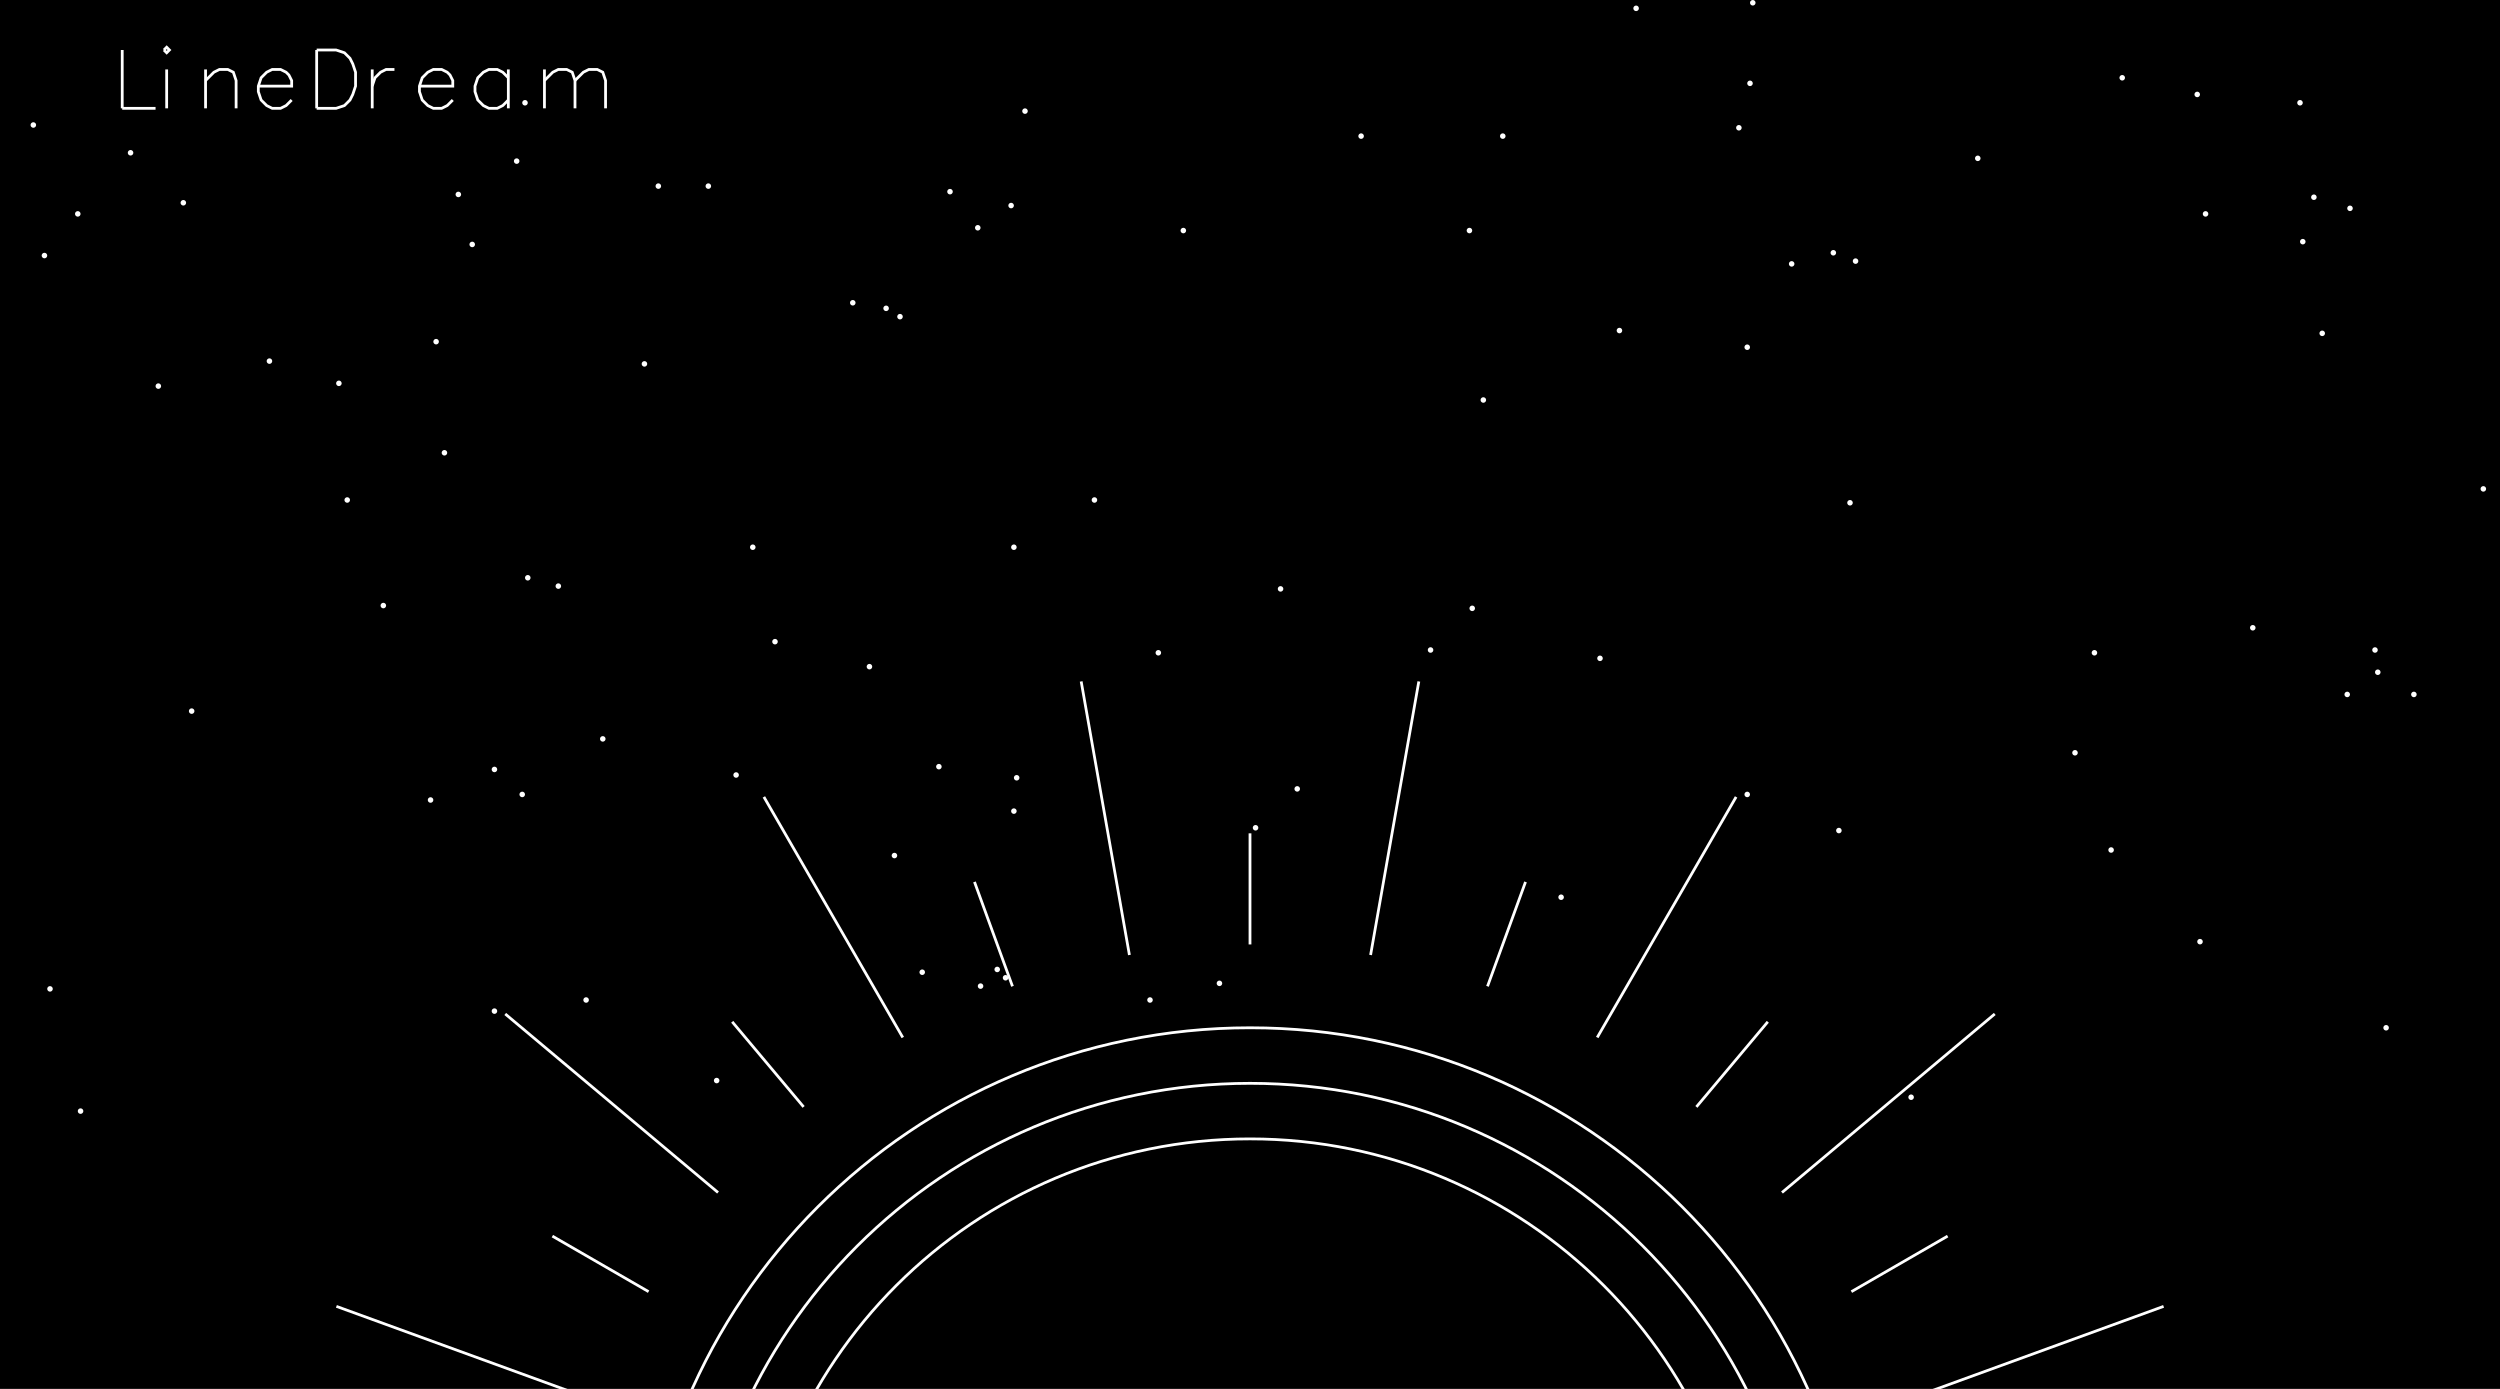
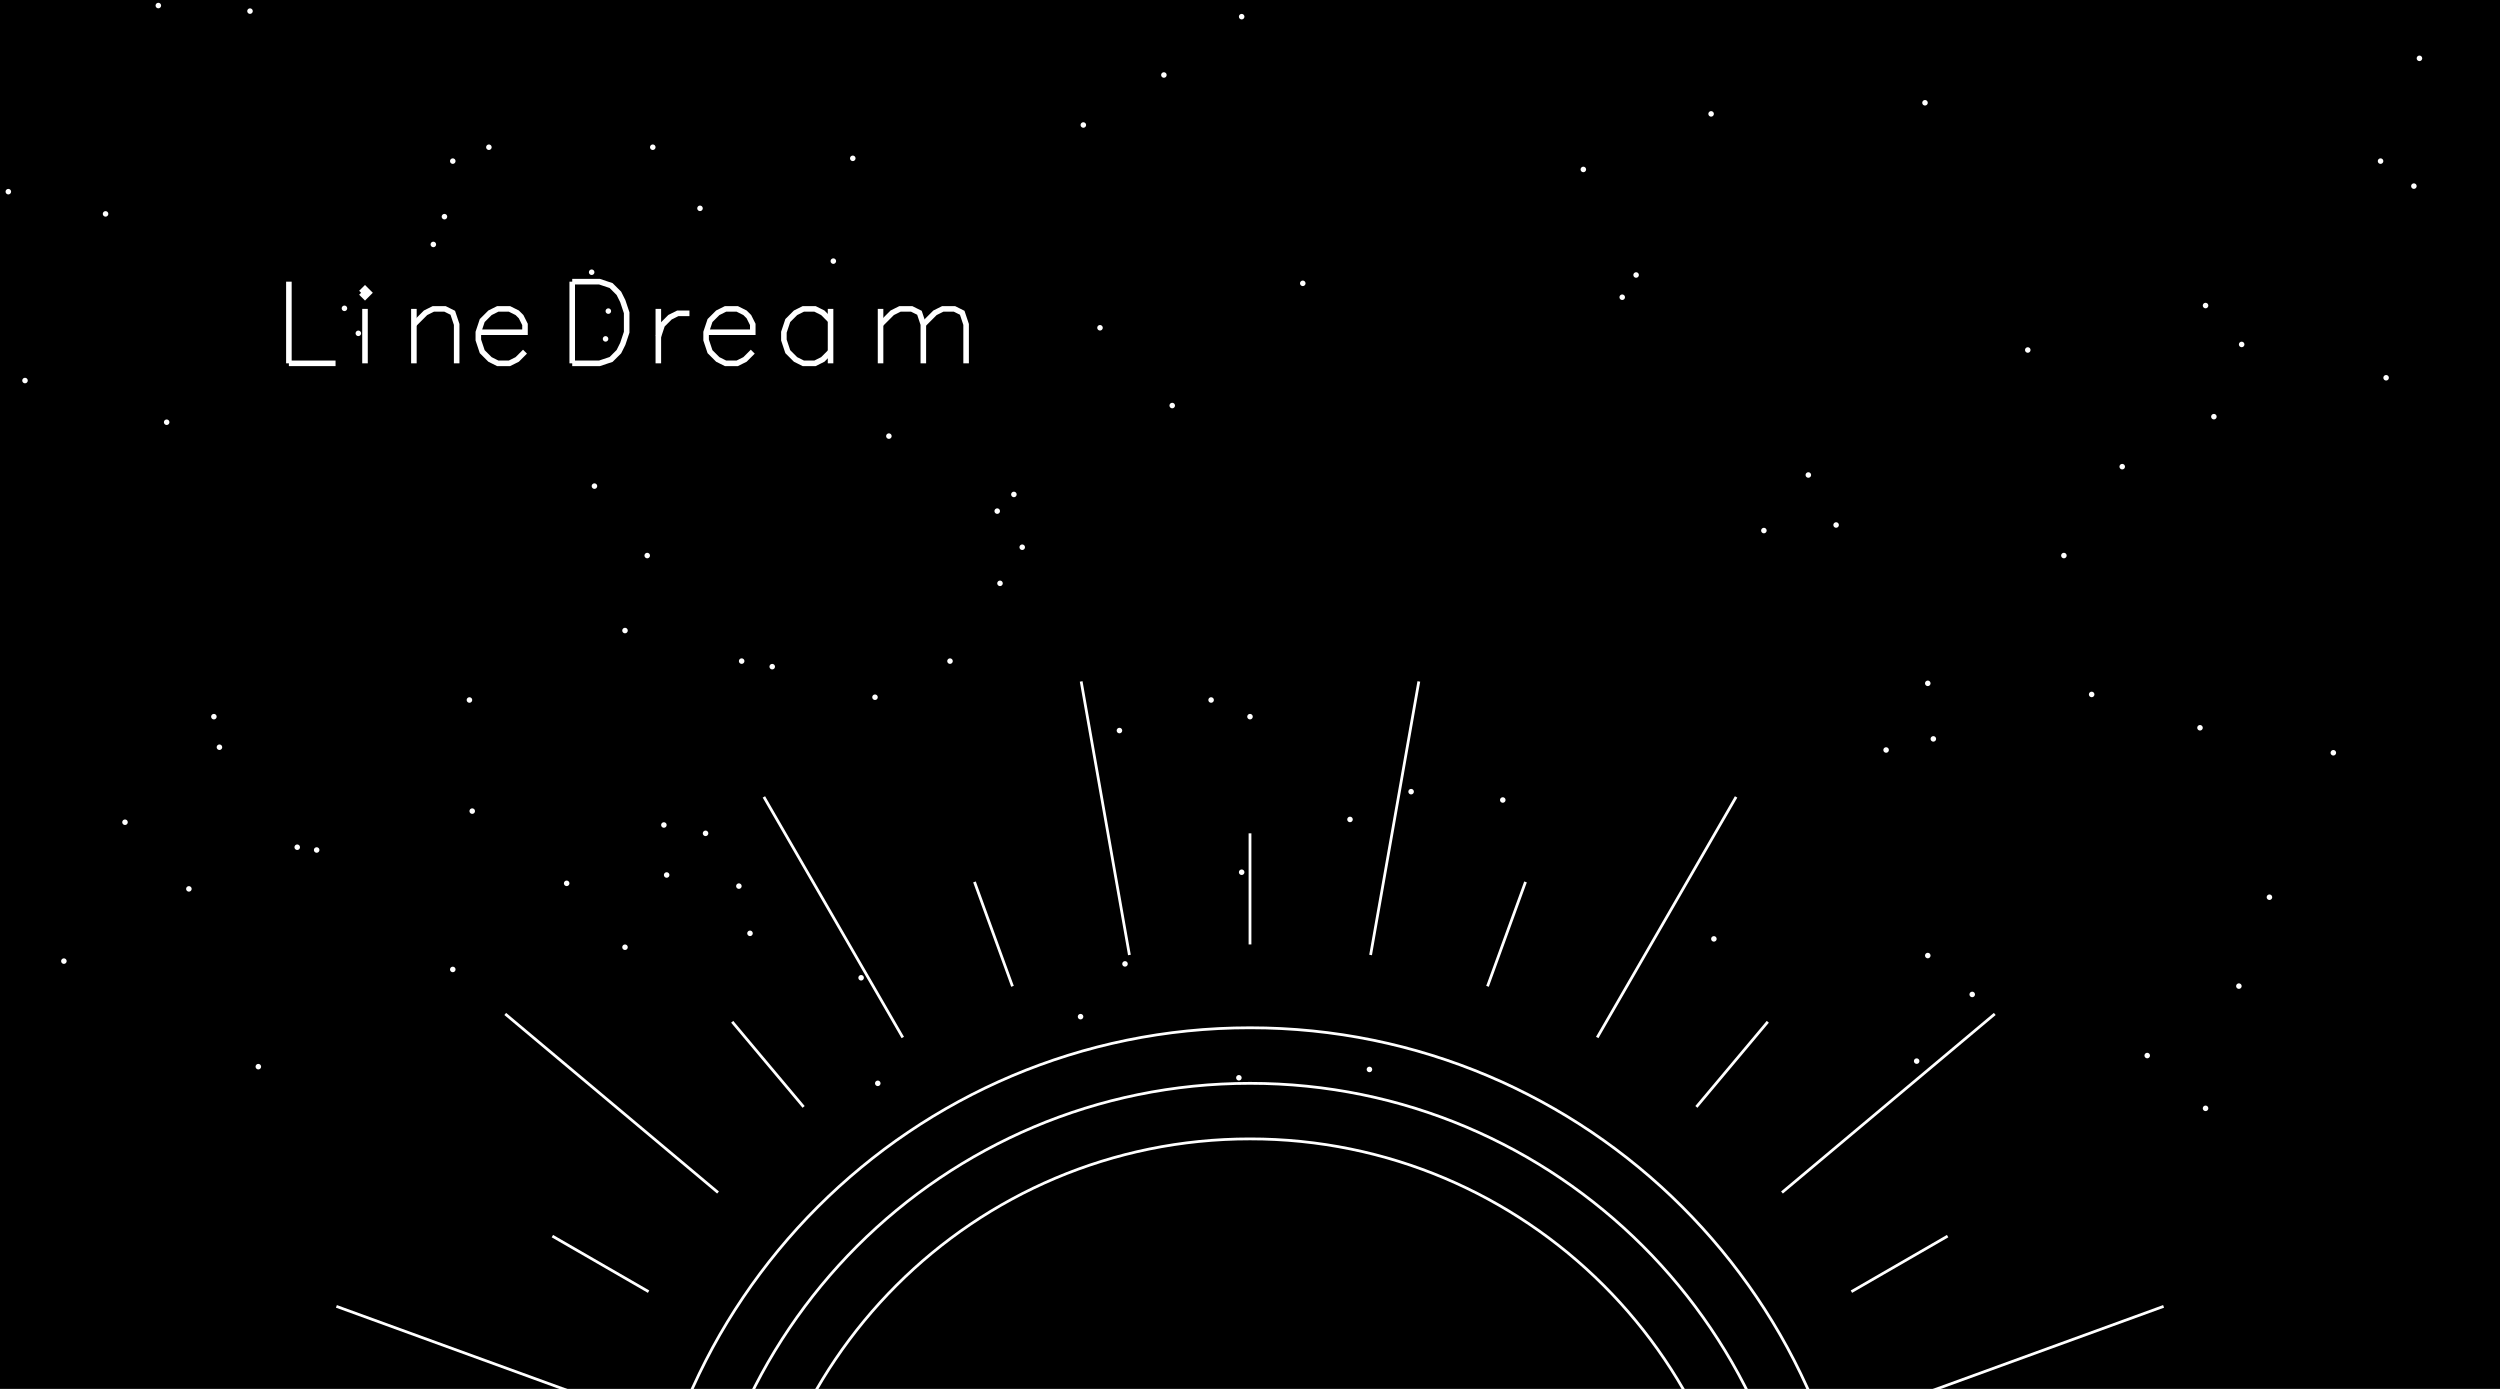
<svg xmlns="http://www.w3.org/2000/svg" width="900" height="500" viewBox="0 0 900 500">
  <defs>
</defs>
  <rect x="0" y="0" width="100%" height="100%" fill="black" />
-   <ellipse cx="47" cy="55" rx="0.5" ry="0.5" fill="none" stroke="white" stroke-width="1" />
-   <ellipse cx="490" cy="49" rx="0.5" ry="0.5" fill="none" stroke="white" stroke-width="1" />
-   <ellipse cx="467" cy="284" rx="0.5" ry="0.5" fill="none" stroke="white" stroke-width="1" />
-   <ellipse cx="631" cy="1" rx="0.5" ry="0.5" fill="none" stroke="white" stroke-width="1" />
-   <ellipse cx="324" cy="114" rx="0.5" ry="0.5" fill="none" stroke="white" stroke-width="1" />
-   <ellipse cx="365" cy="292" rx="0.5" ry="0.5" fill="none" stroke="white" stroke-width="1" />
-   <ellipse cx="186" cy="58" rx="0.5" ry="0.5" fill="none" stroke="white" stroke-width="1" />
-   <ellipse cx="57" cy="139" rx="0.5" ry="0.5" fill="none" stroke="white" stroke-width="1" />
-   <ellipse cx="576" cy="237" rx="0.5" ry="0.5" fill="none" stroke="white" stroke-width="1" />
-   <ellipse cx="534" cy="144" rx="0.5" ry="0.5" fill="none" stroke="white" stroke-width="1" />
-   <ellipse cx="138" cy="218" rx="0.5" ry="0.5" fill="none" stroke="white" stroke-width="1" />
-   <ellipse cx="414" cy="360" rx="0.5" ry="0.5" fill="none" stroke="white" stroke-width="1" />
-   <ellipse cx="352" cy="82" rx="0.5" ry="0.5" fill="none" stroke="white" stroke-width="1" />
-   <ellipse cx="365" cy="197" rx="0.5" ry="0.5" fill="none" stroke="white" stroke-width="1" />
-   <ellipse cx="190" cy="208" rx="0.5" ry="0.5" fill="none" stroke="white" stroke-width="1" />
-   <ellipse cx="332" cy="350" rx="0.5" ry="0.5" fill="none" stroke="white" stroke-width="1" />
-   <ellipse cx="160" cy="163" rx="0.5" ry="0.5" fill="none" stroke="white" stroke-width="1" />
-   <ellipse cx="668" cy="94" rx="0.5" ry="0.5" fill="none" stroke="white" stroke-width="1" />
-   <ellipse cx="307" cy="109" rx="0.5" ry="0.5" fill="none" stroke="white" stroke-width="1" />
-   <ellipse cx="833" cy="71" rx="0.5" ry="0.5" fill="none" stroke="white" stroke-width="1" />
-   <ellipse cx="29" cy="400" rx="0.5" ry="0.5" fill="none" stroke="white" stroke-width="1" />
-   <ellipse cx="662" cy="299" rx="0.5" ry="0.5" fill="none" stroke="white" stroke-width="1" />
-   <ellipse cx="69" cy="256" rx="0.5" ry="0.5" fill="none" stroke="white" stroke-width="1" />
-   <ellipse cx="265" cy="279" rx="0.5" ry="0.5" fill="none" stroke="white" stroke-width="1" />
-   <ellipse cx="211" cy="360" rx="0.5" ry="0.5" fill="none" stroke="white" stroke-width="1" />
-   <ellipse cx="188" cy="286" rx="0.5" ry="0.5" fill="none" stroke="white" stroke-width="1" />
-   <ellipse cx="178" cy="364" rx="0.5" ry="0.5" fill="none" stroke="white" stroke-width="1" />
-   <ellipse cx="846" cy="75" rx="0.5" ry="0.5" fill="none" stroke="white" stroke-width="1" />
-   <ellipse cx="28" cy="77" rx="0.5" ry="0.5" fill="none" stroke="white" stroke-width="1" />
-   <ellipse cx="859" cy="370" rx="0.5" ry="0.5" fill="none" stroke="white" stroke-width="1" />
-   <ellipse cx="829" cy="87" rx="0.5" ry="0.5" fill="none" stroke="white" stroke-width="1" />
-   <ellipse cx="562" cy="323" rx="0.5" ry="0.5" fill="none" stroke="white" stroke-width="1" />
-   <ellipse cx="12" cy="45" rx="0.5" ry="0.5" fill="none" stroke="white" stroke-width="1" />
-   <ellipse cx="394" cy="180" rx="0.5" ry="0.5" fill="none" stroke="white" stroke-width="1" />
-   <ellipse cx="855" cy="234" rx="0.5" ry="0.5" fill="none" stroke="white" stroke-width="1" />
-   <ellipse cx="366" cy="280" rx="0.5" ry="0.5" fill="none" stroke="white" stroke-width="1" />
-   <ellipse cx="342" cy="69" rx="0.5" ry="0.5" fill="none" stroke="white" stroke-width="1" />
-   <ellipse cx="794" cy="77" rx="0.5" ry="0.5" fill="none" stroke="white" stroke-width="1" />
-   <ellipse cx="66" cy="73" rx="0.5" ry="0.5" fill="none" stroke="white" stroke-width="1" />
-   <ellipse cx="811" cy="226" rx="0.5" ry="0.5" fill="none" stroke="white" stroke-width="1" />
-   <ellipse cx="362" cy="352" rx="0.5" ry="0.5" fill="none" stroke="white" stroke-width="1" />
-   <ellipse cx="869" cy="250" rx="0.5" ry="0.5" fill="none" stroke="white" stroke-width="1" />
-   <ellipse cx="747" cy="271" rx="0.5" ry="0.5" fill="none" stroke="white" stroke-width="1" />
-   <ellipse cx="541" cy="49" rx="0.5" ry="0.5" fill="none" stroke="white" stroke-width="1" />
-   <ellipse cx="217" cy="266" rx="0.5" ry="0.5" fill="none" stroke="white" stroke-width="1" />
-   <ellipse cx="157" cy="123" rx="0.5" ry="0.5" fill="none" stroke="white" stroke-width="1" />
-   <ellipse cx="258" cy="389" rx="0.5" ry="0.5" fill="none" stroke="white" stroke-width="1" />
-   <ellipse cx="828" cy="37" rx="0.5" ry="0.5" fill="none" stroke="white" stroke-width="1" />
-   <ellipse cx="319" cy="111" rx="0.5" ry="0.5" fill="none" stroke="white" stroke-width="1" />
-   <ellipse cx="688" cy="395" rx="0.5" ry="0.5" fill="none" stroke="white" stroke-width="1" />
-   <ellipse cx="754" cy="235" rx="0.5" ry="0.5" fill="none" stroke="white" stroke-width="1" />
-   <ellipse cx="170" cy="88" rx="0.5" ry="0.5" fill="none" stroke="white" stroke-width="1" />
-   <ellipse cx="201" cy="211" rx="0.5" ry="0.5" fill="none" stroke="white" stroke-width="1" />
-   <ellipse cx="322" cy="308" rx="0.5" ry="0.5" fill="none" stroke="white" stroke-width="1" />
-   <ellipse cx="764" cy="28" rx="0.5" ry="0.5" fill="none" stroke="white" stroke-width="1" />
-   <ellipse cx="237" cy="67" rx="0.5" ry="0.5" fill="none" stroke="white" stroke-width="1" />
-   <ellipse cx="666" cy="181" rx="0.5" ry="0.5" fill="none" stroke="white" stroke-width="1" />
-   <ellipse cx="630" cy="30" rx="0.5" ry="0.5" fill="none" stroke="white" stroke-width="1" />
-   <ellipse cx="232" cy="131" rx="0.5" ry="0.5" fill="none" stroke="white" stroke-width="1" />
-   <ellipse cx="125" cy="180" rx="0.5" ry="0.5" fill="none" stroke="white" stroke-width="1" />
-   <ellipse cx="894" cy="176" rx="0.5" ry="0.5" fill="none" stroke="white" stroke-width="1" />
-   <ellipse cx="439" cy="354" rx="0.5" ry="0.5" fill="none" stroke="white" stroke-width="1" />
-   <ellipse cx="426" cy="83" rx="0.5" ry="0.5" fill="none" stroke="white" stroke-width="1" />
-   <ellipse cx="271" cy="197" rx="0.5" ry="0.5" fill="none" stroke="white" stroke-width="1" />
-   <ellipse cx="856" cy="242" rx="0.5" ry="0.5" fill="none" stroke="white" stroke-width="1" />
-   <ellipse cx="338" cy="276" rx="0.5" ry="0.5" fill="none" stroke="white" stroke-width="1" />
-   <ellipse cx="16" cy="92" rx="0.5" ry="0.5" fill="none" stroke="white" stroke-width="1" />
-   <ellipse cx="178" cy="277" rx="0.5" ry="0.5" fill="none" stroke="white" stroke-width="1" />
-   <ellipse cx="165" cy="70" rx="0.5" ry="0.5" fill="none" stroke="white" stroke-width="1" />
-   <ellipse cx="629" cy="286" rx="0.5" ry="0.5" fill="none" stroke="white" stroke-width="1" />
-   <ellipse cx="529" cy="83" rx="0.5" ry="0.5" fill="none" stroke="white" stroke-width="1" />
-   <ellipse cx="760" cy="306" rx="0.5" ry="0.5" fill="none" stroke="white" stroke-width="1" />
-   <ellipse cx="583" cy="119" rx="0.5" ry="0.5" fill="none" stroke="white" stroke-width="1" />
-   <ellipse cx="313" cy="240" rx="0.5" ry="0.5" fill="none" stroke="white" stroke-width="1" />
-   <ellipse cx="122" cy="138" rx="0.5" ry="0.5" fill="none" stroke="white" stroke-width="1" />
-   <ellipse cx="97" cy="130" rx="0.5" ry="0.5" fill="none" stroke="white" stroke-width="1" />
-   <ellipse cx="626" cy="46" rx="0.5" ry="0.5" fill="none" stroke="white" stroke-width="1" />
-   <ellipse cx="836" cy="120" rx="0.5" ry="0.5" fill="none" stroke="white" stroke-width="1" />
-   <ellipse cx="629" cy="125" rx="0.5" ry="0.5" fill="none" stroke="white" stroke-width="1" />
-   <ellipse cx="845" cy="250" rx="0.5" ry="0.5" fill="none" stroke="white" stroke-width="1" />
-   <ellipse cx="189" cy="37" rx="0.5" ry="0.5" fill="none" stroke="white" stroke-width="1" />
-   <ellipse cx="589" cy="3" rx="0.5" ry="0.5" fill="none" stroke="white" stroke-width="1" />
-   <ellipse cx="792" cy="339" rx="0.5" ry="0.5" fill="none" stroke="white" stroke-width="1" />
-   <ellipse cx="155" cy="288" rx="0.5" ry="0.5" fill="none" stroke="white" stroke-width="1" />
-   <ellipse cx="369" cy="40" rx="0.5" ry="0.5" fill="none" stroke="white" stroke-width="1" />
-   <ellipse cx="417" cy="235" rx="0.5" ry="0.5" fill="none" stroke="white" stroke-width="1" />
-   <ellipse cx="452" cy="298" rx="0.5" ry="0.5" fill="none" stroke="white" stroke-width="1" />
-   <ellipse cx="18" cy="356" rx="0.5" ry="0.5" fill="none" stroke="white" stroke-width="1" />
-   <ellipse cx="461" cy="212" rx="0.5" ry="0.5" fill="none" stroke="white" stroke-width="1" />
-   <ellipse cx="791" cy="34" rx="0.5" ry="0.5" fill="none" stroke="white" stroke-width="1" />
-   <ellipse cx="279" cy="231" rx="0.5" ry="0.5" fill="none" stroke="white" stroke-width="1" />
-   <ellipse cx="359" cy="349" rx="0.5" ry="0.5" fill="none" stroke="white" stroke-width="1" />
-   <ellipse cx="515" cy="234" rx="0.5" ry="0.5" fill="none" stroke="white" stroke-width="1" />
-   <ellipse cx="660" cy="91" rx="0.5" ry="0.5" fill="none" stroke="white" stroke-width="1" />
-   <ellipse cx="712" cy="57" rx="0.5" ry="0.5" fill="none" stroke="white" stroke-width="1" />
-   <ellipse cx="364" cy="74" rx="0.5" ry="0.5" fill="none" stroke="white" stroke-width="1" />
-   <ellipse cx="353" cy="355" rx="0.5" ry="0.5" fill="none" stroke="white" stroke-width="1" />
-   <ellipse cx="530" cy="219" rx="0.5" ry="0.5" fill="none" stroke="white" stroke-width="1" />
-   <ellipse cx="645" cy="95" rx="0.5" ry="0.5" fill="none" stroke="white" stroke-width="1" />
-   <ellipse cx="255" cy="67" rx="0.5" ry="0.5" fill="none" stroke="white" stroke-width="1" />
+   <ellipse cx="616" cy="41" rx="0.5" ry="0.5" fill="none" stroke="white" stroke-width="1" />
+   <ellipse cx="9" cy="137" rx="0.5" ry="0.5" fill="none" stroke="white" stroke-width="1" />
+   <ellipse cx="486" cy="295" rx="0.5" ry="0.5" fill="none" stroke="white" stroke-width="1" />
+   <ellipse cx="60" cy="152" rx="0.5" ry="0.5" fill="none" stroke="white" stroke-width="1" />
+   <ellipse cx="450" cy="258" rx="0.5" ry="0.5" fill="none" stroke="white" stroke-width="1" />
+   <ellipse cx="300" cy="94" rx="0.5" ry="0.5" fill="none" stroke="white" stroke-width="1" />
+   <ellipse cx="156" cy="88" rx="0.5" ry="0.5" fill="none" stroke="white" stroke-width="1" />
+   <ellipse cx="806" cy="355" rx="0.5" ry="0.5" fill="none" stroke="white" stroke-width="1" />
+   <ellipse cx="365" cy="178" rx="0.5" ry="0.5" fill="none" stroke="white" stroke-width="1" />
+   <ellipse cx="79" cy="269" rx="0.5" ry="0.5" fill="none" stroke="white" stroke-width="1" />
+   <ellipse cx="204" cy="318" rx="0.5" ry="0.5" fill="none" stroke="white" stroke-width="1" />
+   <ellipse cx="267" cy="238" rx="0.5" ry="0.5" fill="none" stroke="white" stroke-width="1" />
+   <ellipse cx="23" cy="346" rx="0.5" ry="0.5" fill="none" stroke="white" stroke-width="1" />
+   <ellipse cx="857" cy="58" rx="0.5" ry="0.5" fill="none" stroke="white" stroke-width="1" />
+   <ellipse cx="254" cy="300" rx="0.5" ry="0.5" fill="none" stroke="white" stroke-width="1" />
+   <ellipse cx="635" cy="191" rx="0.5" ry="0.5" fill="none" stroke="white" stroke-width="1" />
+   <ellipse cx="316" cy="390" rx="0.5" ry="0.5" fill="none" stroke="white" stroke-width="1" />
+   <ellipse cx="396" cy="118" rx="0.5" ry="0.5" fill="none" stroke="white" stroke-width="1" />
+   <ellipse cx="696" cy="266" rx="0.5" ry="0.5" fill="none" stroke="white" stroke-width="1" />
+   <ellipse cx="169" cy="252" rx="0.5" ry="0.5" fill="none" stroke="white" stroke-width="1" />
+   <ellipse cx="225" cy="341" rx="0.5" ry="0.5" fill="none" stroke="white" stroke-width="1" />
+   <ellipse cx="359" cy="184" rx="0.5" ry="0.5" fill="none" stroke="white" stroke-width="1" />
+   <ellipse cx="679" cy="270" rx="0.5" ry="0.5" fill="none" stroke="white" stroke-width="1" />
+   <ellipse cx="124" cy="111" rx="0.5" ry="0.5" fill="none" stroke="white" stroke-width="1" />
+   <ellipse cx="3" cy="69" rx="0.5" ry="0.5" fill="none" stroke="white" stroke-width="1" />
+   <ellipse cx="693" cy="37" rx="0.5" ry="0.5" fill="none" stroke="white" stroke-width="1" />
+   <ellipse cx="493" cy="385" rx="0.5" ry="0.5" fill="none" stroke="white" stroke-width="1" />
+   <ellipse cx="859" cy="136" rx="0.5" ry="0.5" fill="none" stroke="white" stroke-width="1" />
+   <ellipse cx="266" cy="319" rx="0.5" ry="0.5" fill="none" stroke="white" stroke-width="1" />
+   <ellipse cx="419" cy="27" rx="0.5" ry="0.5" fill="none" stroke="white" stroke-width="1" />
+   <ellipse cx="710" cy="358" rx="0.5" ry="0.5" fill="none" stroke="white" stroke-width="1" />
+   <ellipse cx="57" cy="2" rx="0.5" ry="0.5" fill="none" stroke="white" stroke-width="1" />
+   <ellipse cx="869" cy="67" rx="0.5" ry="0.5" fill="none" stroke="white" stroke-width="1" />
+   <ellipse cx="584" cy="107" rx="0.5" ry="0.5" fill="none" stroke="white" stroke-width="1" />
+   <ellipse cx="797" cy="150" rx="0.5" ry="0.5" fill="none" stroke="white" stroke-width="1" />
+   <ellipse cx="270" cy="336" rx="0.5" ry="0.5" fill="none" stroke="white" stroke-width="1" />
+   <ellipse cx="163" cy="349" rx="0.5" ry="0.5" fill="none" stroke="white" stroke-width="1" />
+   <ellipse cx="840" cy="271" rx="0.5" ry="0.5" fill="none" stroke="white" stroke-width="1" />
+   <ellipse cx="794" cy="399" rx="0.5" ry="0.5" fill="none" stroke="white" stroke-width="1" />
+   <ellipse cx="403" cy="263" rx="0.5" ry="0.5" fill="none" stroke="white" stroke-width="1" />
+   <ellipse cx="694" cy="344" rx="0.5" ry="0.5" fill="none" stroke="white" stroke-width="1" />
+   <ellipse cx="589" cy="99" rx="0.5" ry="0.5" fill="none" stroke="white" stroke-width="1" />
+   <ellipse cx="163" cy="58" rx="0.5" ry="0.5" fill="none" stroke="white" stroke-width="1" />
+   <ellipse cx="730" cy="126" rx="0.5" ry="0.5" fill="none" stroke="white" stroke-width="1" />
+   <ellipse cx="307" cy="57" rx="0.5" ry="0.5" fill="none" stroke="white" stroke-width="1" />
+   <ellipse cx="252" cy="75" rx="0.5" ry="0.5" fill="none" stroke="white" stroke-width="1" />
+   <ellipse cx="233" cy="200" rx="0.5" ry="0.5" fill="none" stroke="white" stroke-width="1" />
+   <ellipse cx="93" cy="384" rx="0.5" ry="0.5" fill="none" stroke="white" stroke-width="1" />
+   <ellipse cx="77" cy="258" rx="0.5" ry="0.5" fill="none" stroke="white" stroke-width="1" />
+   <ellipse cx="446" cy="388" rx="0.5" ry="0.5" fill="none" stroke="white" stroke-width="1" />
+   <ellipse cx="170" cy="292" rx="0.5" ry="0.5" fill="none" stroke="white" stroke-width="1" />
+   <ellipse cx="405" cy="347" rx="0.5" ry="0.5" fill="none" stroke="white" stroke-width="1" />
+   <ellipse cx="68" cy="320" rx="0.5" ry="0.5" fill="none" stroke="white" stroke-width="1" />
+   <ellipse cx="240" cy="315" rx="0.5" ry="0.5" fill="none" stroke="white" stroke-width="1" />
+   <ellipse cx="764" cy="168" rx="0.5" ry="0.5" fill="none" stroke="white" stroke-width="1" />
+   <ellipse cx="342" cy="238" rx="0.5" ry="0.5" fill="none" stroke="white" stroke-width="1" />
+   <ellipse cx="690" cy="382" rx="0.5" ry="0.5" fill="none" stroke="white" stroke-width="1" />
+   <ellipse cx="743" cy="200" rx="0.5" ry="0.5" fill="none" stroke="white" stroke-width="1" />
+   <ellipse cx="320" cy="157" rx="0.5" ry="0.5" fill="none" stroke="white" stroke-width="1" />
+   <ellipse cx="422" cy="146" rx="0.5" ry="0.5" fill="none" stroke="white" stroke-width="1" />
+   <ellipse cx="235" cy="53" rx="0.5" ry="0.5" fill="none" stroke="white" stroke-width="1" />
+   <ellipse cx="368" cy="197" rx="0.5" ry="0.5" fill="none" stroke="white" stroke-width="1" />
+   <ellipse cx="570" cy="61" rx="0.5" ry="0.5" fill="none" stroke="white" stroke-width="1" />
+   <ellipse cx="390" cy="45" rx="0.5" ry="0.5" fill="none" stroke="white" stroke-width="1" />
+   <ellipse cx="360" cy="210" rx="0.5" ry="0.5" fill="none" stroke="white" stroke-width="1" />
+   <ellipse cx="45" cy="296" rx="0.5" ry="0.5" fill="none" stroke="white" stroke-width="1" />
+   <ellipse cx="651" cy="171" rx="0.5" ry="0.5" fill="none" stroke="white" stroke-width="1" />
+   <ellipse cx="661" cy="189" rx="0.5" ry="0.5" fill="none" stroke="white" stroke-width="1" />
+   <ellipse cx="214" cy="175" rx="0.5" ry="0.5" fill="none" stroke="white" stroke-width="1" />
+   <ellipse cx="160" cy="78" rx="0.5" ry="0.5" fill="none" stroke="white" stroke-width="1" />
+   <ellipse cx="239" cy="297" rx="0.5" ry="0.5" fill="none" stroke="white" stroke-width="1" />
+   <ellipse cx="817" cy="323" rx="0.5" ry="0.5" fill="none" stroke="white" stroke-width="1" />
+   <ellipse cx="114" cy="306" rx="0.5" ry="0.5" fill="none" stroke="white" stroke-width="1" />
+   <ellipse cx="807" cy="124" rx="0.5" ry="0.5" fill="none" stroke="white" stroke-width="1" />
+   <ellipse cx="225" cy="227" rx="0.5" ry="0.5" fill="none" stroke="white" stroke-width="1" />
+   <ellipse cx="218" cy="122" rx="0.5" ry="0.5" fill="none" stroke="white" stroke-width="1" />
+   <ellipse cx="753" cy="250" rx="0.5" ry="0.5" fill="none" stroke="white" stroke-width="1" />
+   <ellipse cx="617" cy="338" rx="0.5" ry="0.5" fill="none" stroke="white" stroke-width="1" />
+   <ellipse cx="176" cy="53" rx="0.5" ry="0.5" fill="none" stroke="white" stroke-width="1" />
+   <ellipse cx="871" cy="21" rx="0.5" ry="0.5" fill="none" stroke="white" stroke-width="1" />
+   <ellipse cx="694" cy="246" rx="0.5" ry="0.5" fill="none" stroke="white" stroke-width="1" />
+   <ellipse cx="278" cy="240" rx="0.5" ry="0.5" fill="none" stroke="white" stroke-width="1" />
+   <ellipse cx="447" cy="6" rx="0.5" ry="0.5" fill="none" stroke="white" stroke-width="1" />
+   <ellipse cx="129" cy="120" rx="0.5" ry="0.5" fill="none" stroke="white" stroke-width="1" />
+   <ellipse cx="310" cy="352" rx="0.5" ry="0.5" fill="none" stroke="white" stroke-width="1" />
+   <ellipse cx="389" cy="366" rx="0.5" ry="0.5" fill="none" stroke="white" stroke-width="1" />
+   <ellipse cx="469" cy="102" rx="0.5" ry="0.5" fill="none" stroke="white" stroke-width="1" />
+   <ellipse cx="107" cy="305" rx="0.5" ry="0.5" fill="none" stroke="white" stroke-width="1" />
+   <ellipse cx="213" cy="98" rx="0.5" ry="0.5" fill="none" stroke="white" stroke-width="1" />
+   <ellipse cx="315" cy="251" rx="0.5" ry="0.5" fill="none" stroke="white" stroke-width="1" />
+   <ellipse cx="219" cy="112" rx="0.5" ry="0.5" fill="none" stroke="white" stroke-width="1" />
+   <ellipse cx="38" cy="77" rx="0.5" ry="0.5" fill="none" stroke="white" stroke-width="1" />
+   <ellipse cx="773" cy="380" rx="0.5" ry="0.5" fill="none" stroke="white" stroke-width="1" />
+   <ellipse cx="436" cy="252" rx="0.5" ry="0.5" fill="none" stroke="white" stroke-width="1" />
+   <ellipse cx="792" cy="262" rx="0.5" ry="0.5" fill="none" stroke="white" stroke-width="1" />
+   <ellipse cx="508" cy="285" rx="0.5" ry="0.5" fill="none" stroke="white" stroke-width="1" />
+   <ellipse cx="90" cy="4" rx="0.5" ry="0.5" fill="none" stroke="white" stroke-width="1" />
+   <ellipse cx="447" cy="314" rx="0.5" ry="0.5" fill="none" stroke="white" stroke-width="1" />
+   <ellipse cx="541" cy="288" rx="0.5" ry="0.5" fill="none" stroke="white" stroke-width="1" />
+   <ellipse cx="794" cy="110" rx="0.5" ry="0.5" fill="none" stroke="white" stroke-width="1" />
  <ellipse cx="450.0" cy="590.0" rx="180" ry="180" fill="none" stroke="white" stroke-width="1" />
  <ellipse cx="450.0" cy="590.0" rx="200" ry="200" fill="none" stroke="white" stroke-width="1" />
  <ellipse cx="450.0" cy="590.0" rx="220" ry="220" fill="none" stroke="white" stroke-width="1" />
  <path d="M700.0,590 L800.0,590" fill="none" stroke="white" stroke-width="1" />
  <path d="M696.202,546.588 L735.594,539.642" fill="none" stroke="white" stroke-width="1" />
  <path d="M684.923,504.495 L778.892,470.293" fill="none" stroke="white" stroke-width="1" />
  <path d="M666.506,465 L701.147,445" fill="none" stroke="white" stroke-width="1" />
  <path d="M641.511,429.303 L718.116,365.024" fill="none" stroke="white" stroke-width="1" />
  <path d="M610.697,398.489 L636.408,367.847" fill="none" stroke="white" stroke-width="1" />
  <path d="M575.0,373.494 L625.0,286.891" fill="none" stroke="white" stroke-width="1" />
  <path d="M535.505,355.077 L549.186,317.489" fill="none" stroke="white" stroke-width="1" />
  <path d="M493.412,343.798 L510.777,245.317" fill="none" stroke="white" stroke-width="1" />
  <path d="M450,340.0 L450,300.0" fill="none" stroke="white" stroke-width="1" />
  <path d="M406.588,343.798 L389.223,245.317" fill="none" stroke="white" stroke-width="1" />
  <path d="M364.495,355.077 L350.814,317.489" fill="none" stroke="white" stroke-width="1" />
  <path d="M325,373.494 L275,286.891" fill="none" stroke="white" stroke-width="1" />
  <path d="M289.303,398.489 L263.592,367.847" fill="none" stroke="white" stroke-width="1" />
  <path d="M258.489,429.303 L181.884,365.024" fill="none" stroke="white" stroke-width="1" />
  <path d="M233.494,465.0 L198.853,445.0" fill="none" stroke="white" stroke-width="1" />
  <path d="M215.077,504.495 L121.108,470.293" fill="none" stroke="white" stroke-width="1" />
  <path d="M203.798,546.588 L164.406,539.642" fill="none" stroke="white" stroke-width="1" />
-   <path d="M44.0,18.0 L44.0,39.0" fill="none" stroke="white" stroke-width="1" />
-   <path d="M44.0,39.0 L56.0,39.0" fill="none" stroke="white" stroke-width="1" />
-   <path d="M59.0,18.0 L60.0,19.0 L61.0,18.0 L60.0,17.0 L59.0,18.0" fill="none" stroke="white" stroke-width="1" />
-   <path d="M60.0,25.0 L60.0,39.0" fill="none" stroke="white" stroke-width="1" />
-   <path d="M74.0,25.0 L74.0,39.0" fill="none" stroke="white" stroke-width="1" />
-   <path d="M74.0,29.0 L77.0,26.0 L79.0,25.0 L82.0,25.0 L84.0,26.0 L85.0,29.0 L85.0,39.0" fill="none" stroke="white" stroke-width="1" />
-   <path d="M93.0,31.0 L105.0,31.0 L105.0,29.0 L104.0,27.0 L103.0,26.0 L101.0,25.0 L98.0,25.0 L96.0,26.0 L94.0,28.0 L93.0,31.0 L93.0,33.0 L94.0,36.0 L96.0,38.0 L98.0,39.0 L101.0,39.0 L103.0,38.0 L105.0,36.0" fill="none" stroke="white" stroke-width="1" />
-   <path d="M114.0,18.0 L114.0,39.0" fill="none" stroke="white" stroke-width="1" />
-   <path d="M114.0,18.0 L121.0,18.0 L124.0,19.0 L126.0,21.0 L127.0,23.0 L128.0,26.0 L128.0,31.0 L127.0,34.0 L126.0,36.0 L124.0,38.0 L121.0,39.0 L114.0,39.0" fill="none" stroke="white" stroke-width="1" />
-   <path d="M134.0,25.0 L134.0,39.0" fill="none" stroke="white" stroke-width="1" />
-   <path d="M134.0,31.0 L135.0,28.0 L137.0,26.0 L139.0,25.0 L142.0,25.0" fill="none" stroke="white" stroke-width="1" />
-   <path d="M151.0,31.0 L163.0,31.0 L163.0,29.0 L162.0,27.0 L161.0,26.0 L159.0,25.0 L156.0,25.0 L154.0,26.0 L152.0,28.0 L151.0,31.0 L151.0,33.0 L152.0,36.0 L154.0,38.0 L156.0,39.0 L159.0,39.0 L161.0,38.0 L163.0,36.0" fill="none" stroke="white" stroke-width="1" />
-   <path d="M183.0,25.0 L183.0,39.0" fill="none" stroke="white" stroke-width="1" />
-   <path d="M183.0,28.0 L181.0,26.0 L179.0,25.0 L176.0,25.0 L174.0,26.0 L172.0,28.0 L171.0,31.0 L171.0,33.0 L172.0,36.0 L174.0,38.0 L176.0,39.0 L179.0,39.0 L181.0,38.0 L183.0,36.0" fill="none" stroke="white" stroke-width="1" />
-   <path d="M196.0,25.0 L196.0,39.0" fill="none" stroke="white" stroke-width="1" />
-   <path d="M196.0,29.0 L199.0,26.0 L201.0,25.0 L204.0,25.0 L206.0,26.0 L207.0,29.0 L207.0,39.0" fill="none" stroke="white" stroke-width="1" />
-   <path d="M207.0,29.0 L210.0,26.0 L212.0,25.0 L215.0,25.0 L217.0,26.0 L218.0,29.0 L218.0,39.0" fill="none" stroke="white" stroke-width="1" />
+   <path d="M104.0,101.4 L104.0,130.8" fill="none" stroke="white" stroke-width="2" />
+   <path d="M104.0,130.8 L120.8,130.8" fill="none" stroke="white" stroke-width="2" />
+   <path d="M130.0,105.4 L131.4,106.8 L132.8,105.4 L131.4,104.0 L130.0,105.4" fill="none" stroke="white" stroke-width="2" />
+   <path d="M131.4,111.2 L131.4,130.8" fill="none" stroke="white" stroke-width="2" />
+   <path d="M149.0,111.2 L149.0,130.8" fill="none" stroke="white" stroke-width="2" />
+   <path d="M149.0,116.8 L153.2,112.6 L156.0,111.2 L160.2,111.2 L163.0,112.6 L164.4,116.8 L164.4,130.8" fill="none" stroke="white" stroke-width="2" />
+   <path d="M172.2,119.6 L189.0,119.6 L189.0,116.8 L187.6,114.0 L186.2,112.6 L183.4,111.2 L179.2,111.2 L176.4,112.6 L173.6,115.4 L172.2,119.6 L172.2,122.4 L173.6,126.6 L176.4,129.4 L179.2,130.8 L183.4,130.8 L186.2,129.4 L189.0,126.6" fill="none" stroke="white" stroke-width="2" />
+   <path d="M206.0,101.4 L206.0,130.8" fill="none" stroke="white" stroke-width="2" />
+   <path d="M206.0,101.4 L215.8,101.4 L220.0,102.8 L222.8,105.6 L224.2,108.4 L225.6,112.6 L225.6,119.6 L224.2,123.8 L222.8,126.6 L220.0,129.4 L215.8,130.8 L206.0,130.8" fill="none" stroke="white" stroke-width="2" />
+   <path d="M237.0,111.2 L237.0,130.8" fill="none" stroke="white" stroke-width="2" />
+   <path d="M237.0,121.2 L238.4,117.0 L241.2,114.2 L244.0,112.8 L248.2,112.8" fill="none" stroke="white" stroke-width="2" />
+   <path d="M254.2,119.6 L271.0,119.6 L271.0,116.8 L269.6,114.0 L268.2,112.6 L265.4,111.2 L261.2,111.2 L258.4,112.6 L255.6,115.4 L254.2,119.6 L254.2,122.4 L255.6,126.6 L258.4,129.4 L261.2,130.8 L265.4,130.8 L268.2,129.4 L271.0,126.6" fill="none" stroke="white" stroke-width="2" />
+   <path d="M299.0,111.2 L299.0,130.8" fill="none" stroke="white" stroke-width="2" />
+   <path d="M299.0,115.4 L296.2,112.6 L293.4,111.2 L289.2,111.2 L286.4,112.6 L283.6,115.4 L282.2,119.6 L282.2,122.4 L283.6,126.6 L286.4,129.4 L289.2,130.8 L293.4,130.8 L296.2,129.4 L299.0,126.6" fill="none" stroke="white" stroke-width="2" />
+   <path d="M317.0,111.2 L317.0,130.8" fill="none" stroke="white" stroke-width="2" />
+   <path d="M317.0,116.8 L321.2,112.6 L324.0,111.2 L328.2,111.2 L331.0,112.6 L332.4,116.8 L332.4,130.8" fill="none" stroke="white" stroke-width="2" />
+   <path d="M332.4,116.8 L336.6,112.6 L339.4,111.2 L343.6,111.2 L346.4,112.6 L347.8,116.8 L347.8,130.8" fill="none" stroke="white" stroke-width="2" />
</svg>
